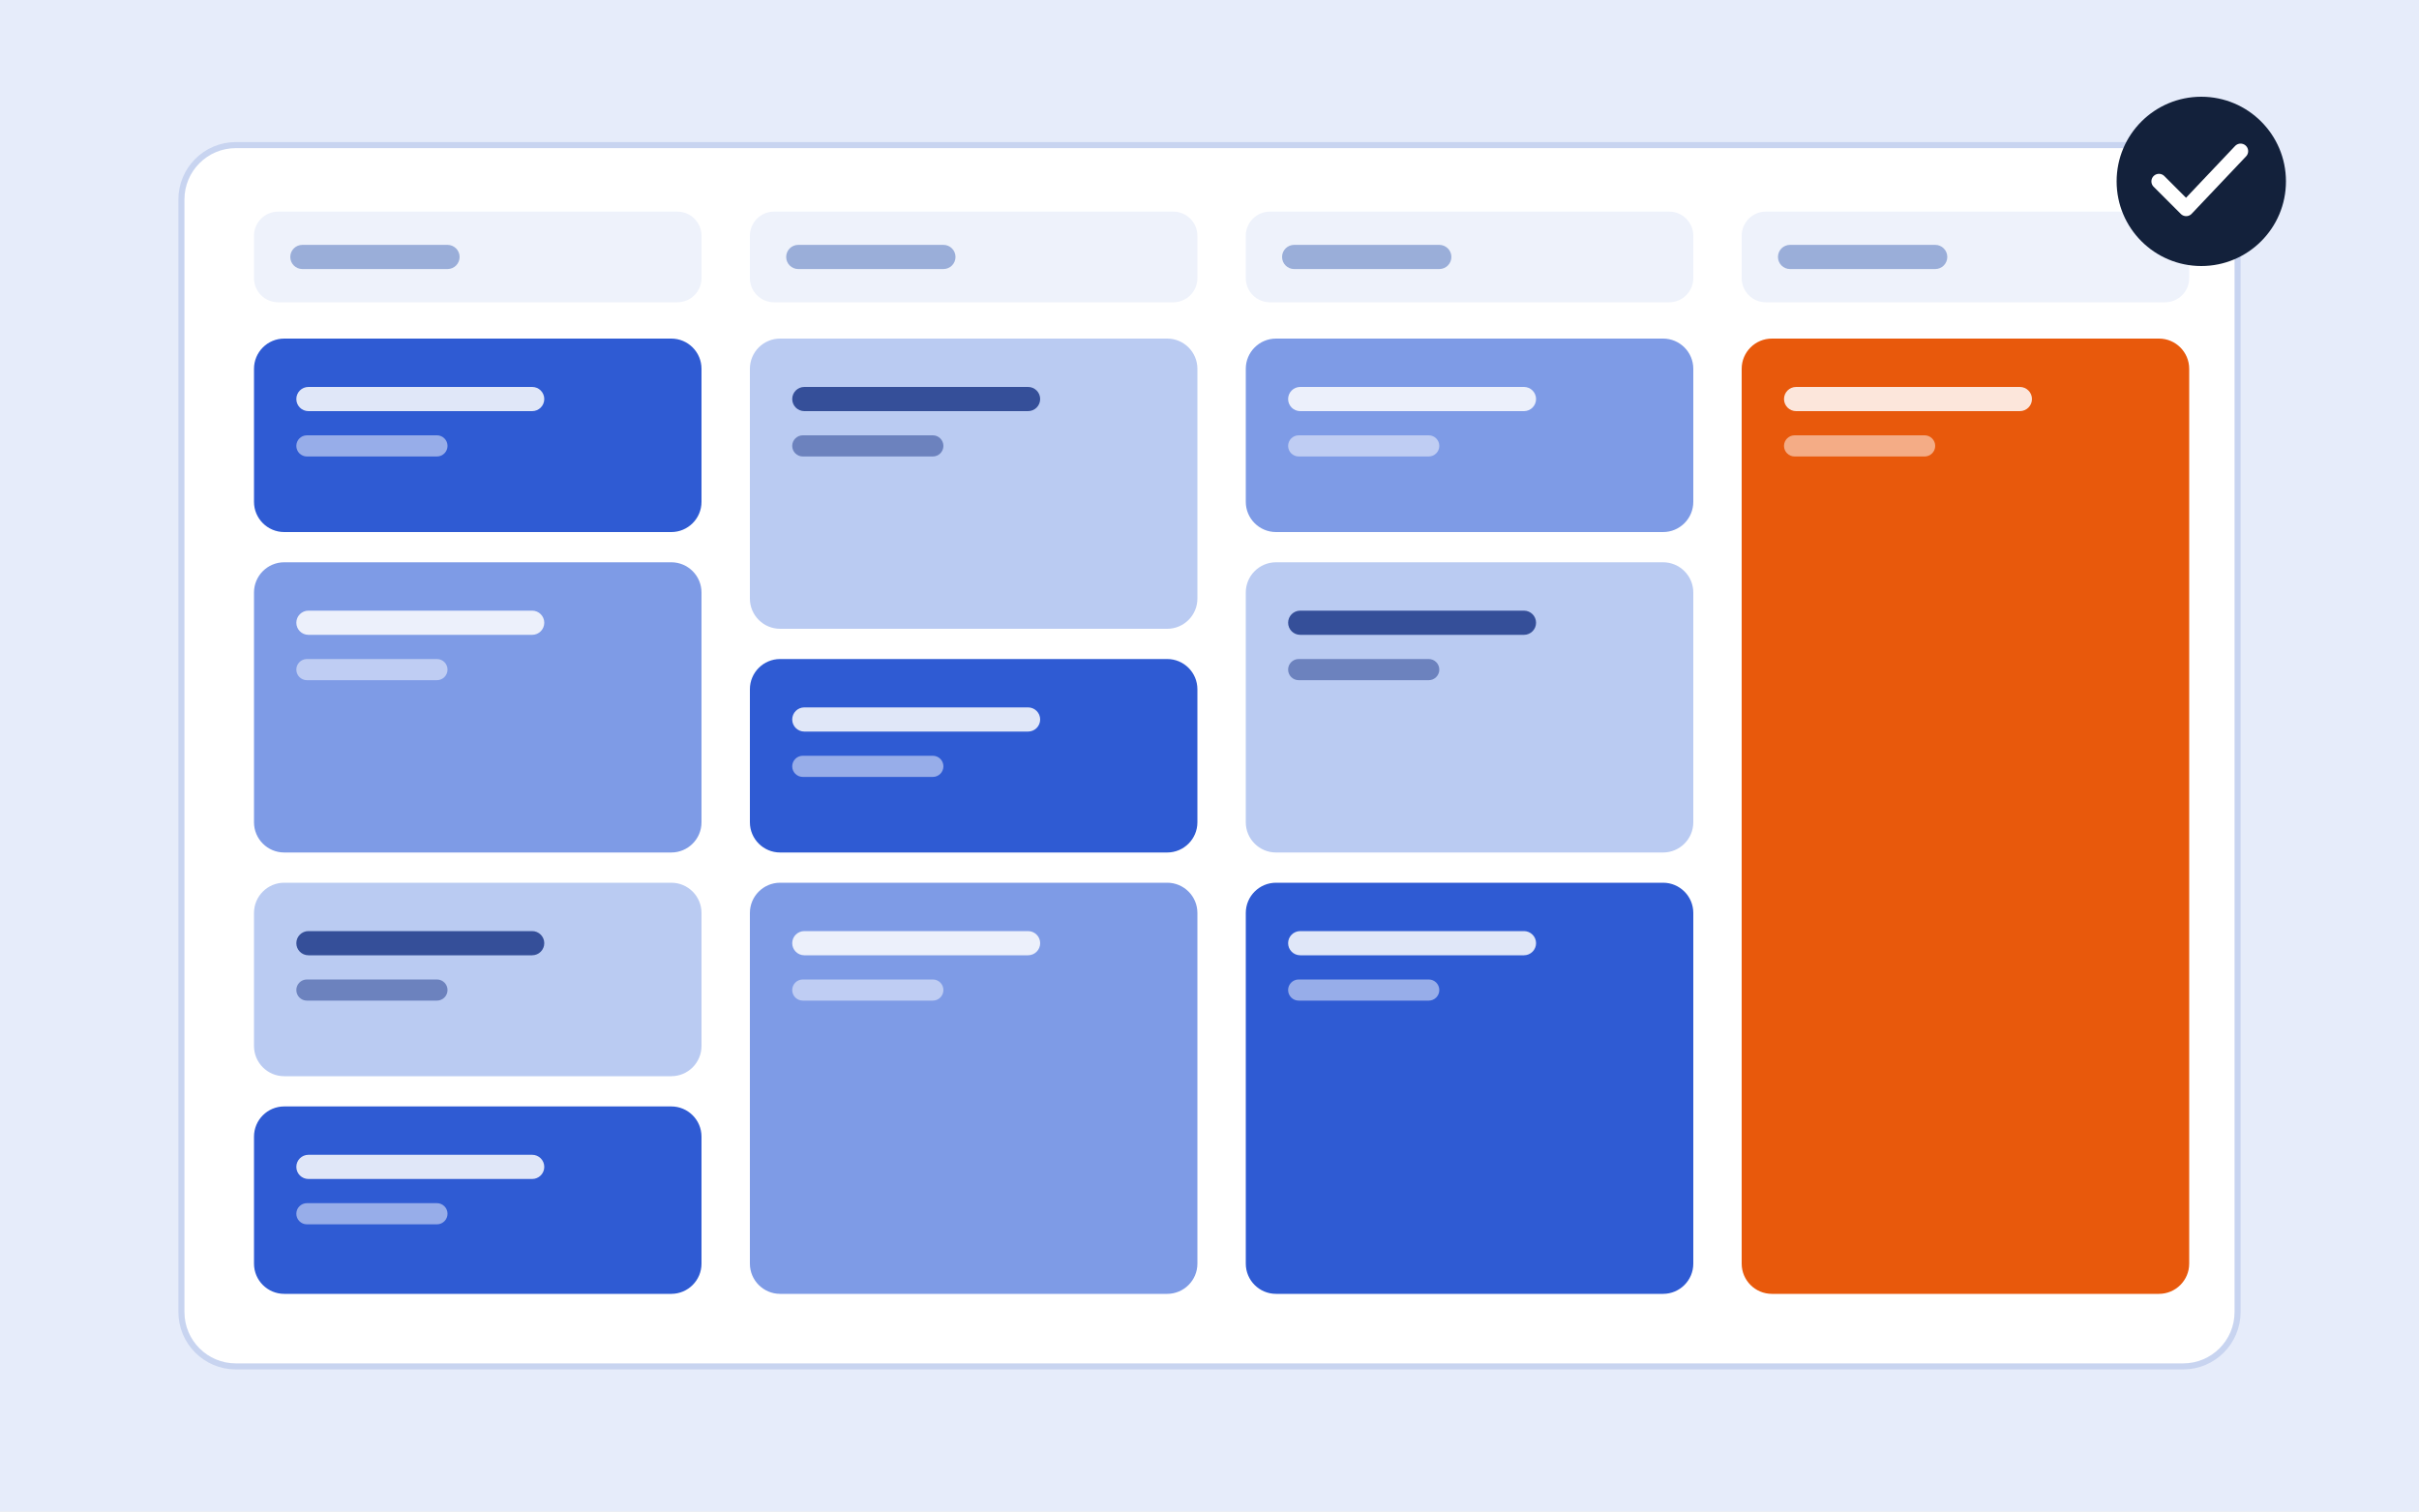
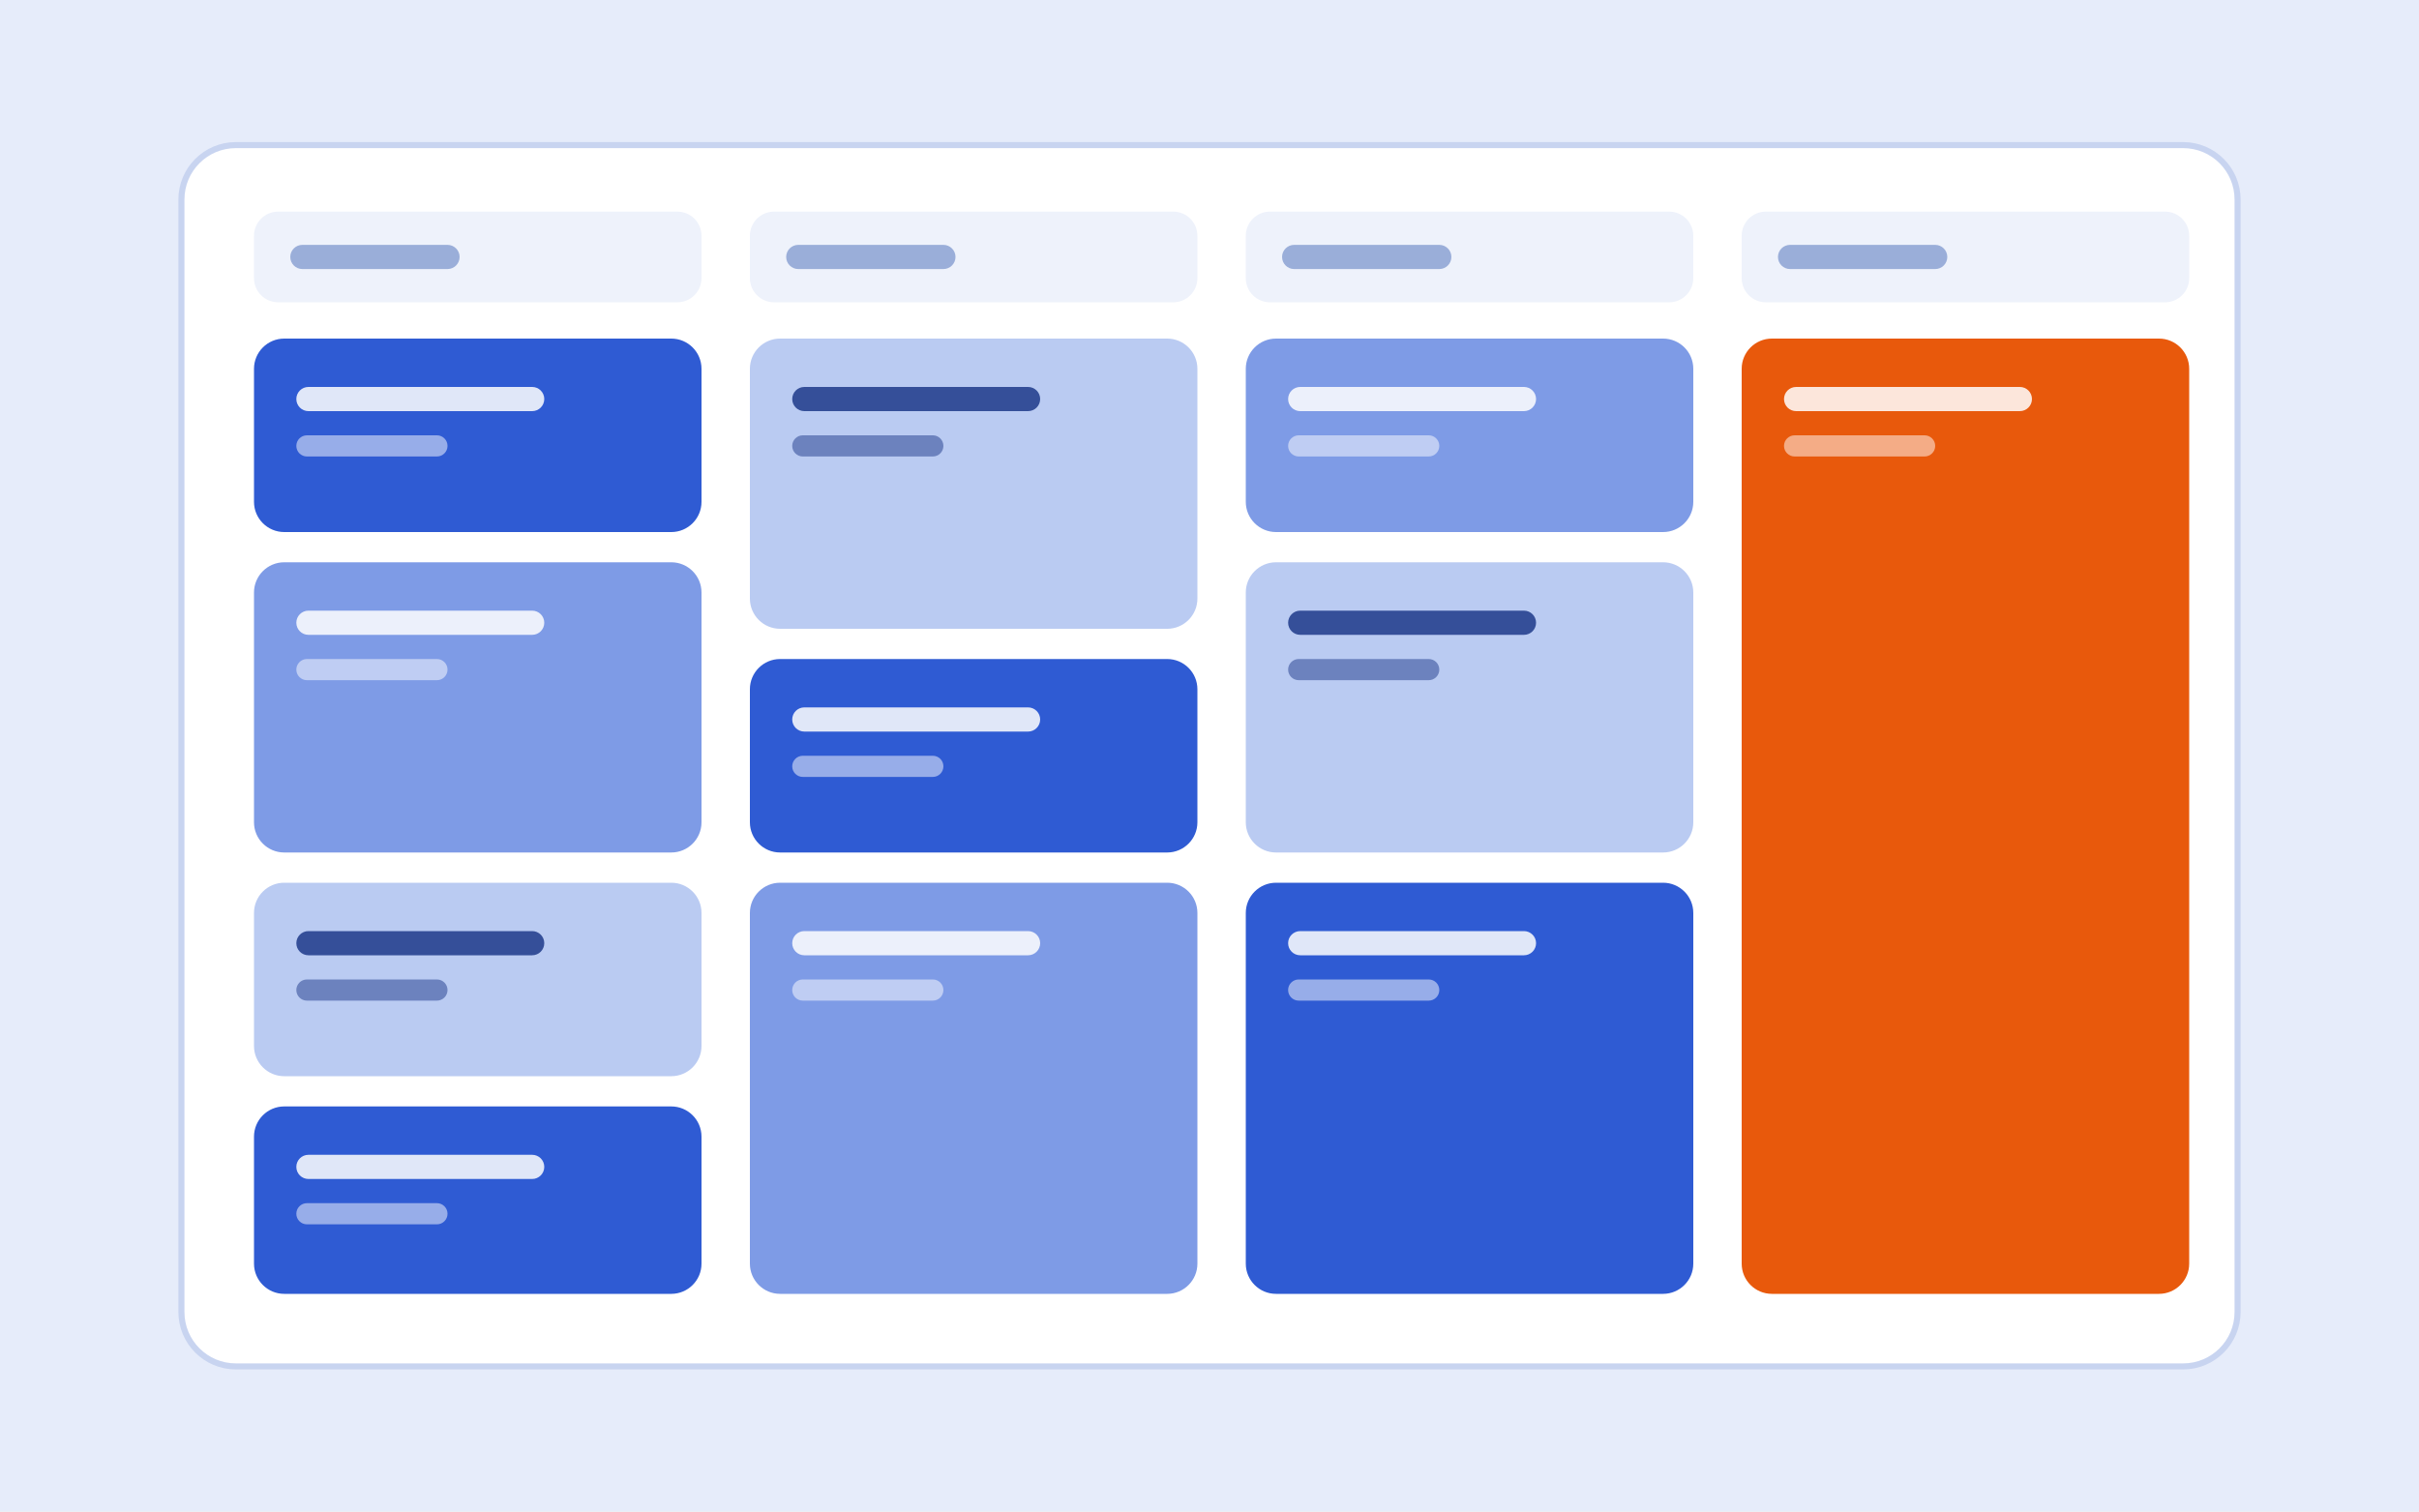
<svg xmlns="http://www.w3.org/2000/svg" viewBox="0 0 800 500" width="800" height="500">
  <rect width="800" height="500" fill="#E6ECFA" />
  <rect x="60" y="48" width="680" height="404" rx="18" fill="#FFFFFF" stroke="#C8D4F0" stroke-width="2" />
  <rect x="84" y="70" width="148" height="30" rx="8" fill="#EEF2FB" />
  <rect x="96" y="81" width="56" height="8" rx="4" fill="#9AAED9" />
  <rect x="84" y="112" width="148" height="64" rx="10" fill="#2F5BD3" />
  <rect x="98" y="128" width="82" height="8" rx="4" fill="#FFFFFF" fill-opacity="0.85" />
  <rect x="98" y="144" width="50" height="7" rx="3.5" fill="#FFFFFF" fill-opacity="0.5" />
  <rect x="84" y="186" width="148" height="96" rx="10" fill="#7E9BE6" />
  <rect x="98" y="202" width="82" height="8" rx="4" fill="#FFFFFF" fill-opacity="0.85" />
  <rect x="98" y="218" width="50" height="7" rx="3.5" fill="#FFFFFF" fill-opacity="0.5" />
  <rect x="84" y="292" width="148" height="64" rx="10" fill="#BACBF2" />
  <rect x="98" y="308" width="82" height="8" rx="4" fill="#1E3A8A" fill-opacity="0.85" />
  <rect x="98" y="324" width="50" height="7" rx="3.5" fill="#1E3A8A" fill-opacity="0.5" />
  <rect x="84" y="366" width="148" height="62" rx="10" fill="#2F5BD3" />
  <rect x="98" y="382" width="82" height="8" rx="4" fill="#FFFFFF" fill-opacity="0.85" />
  <rect x="98" y="398" width="50" height="7" rx="3.5" fill="#FFFFFF" fill-opacity="0.5" />
  <rect x="248" y="70" width="148" height="30" rx="8" fill="#EEF2FB" />
  <rect x="260" y="81" width="56" height="8" rx="4" fill="#9AAED9" />
  <rect x="248" y="112" width="148" height="96" rx="10" fill="#BACBF2" />
  <rect x="262" y="128" width="82" height="8" rx="4" fill="#1E3A8A" fill-opacity="0.85" />
  <rect x="262" y="144" width="50" height="7" rx="3.5" fill="#1E3A8A" fill-opacity="0.5" />
  <rect x="248" y="218" width="148" height="64" rx="10" fill="#2F5BD3" />
  <rect x="262" y="234" width="82" height="8" rx="4" fill="#FFFFFF" fill-opacity="0.85" />
  <rect x="262" y="250" width="50" height="7" rx="3.5" fill="#FFFFFF" fill-opacity="0.5" />
  <rect x="248" y="292" width="148" height="136" rx="10" fill="#7E9BE6" />
  <rect x="262" y="308" width="82" height="8" rx="4" fill="#FFFFFF" fill-opacity="0.85" />
  <rect x="262" y="324" width="50" height="7" rx="3.5" fill="#FFFFFF" fill-opacity="0.5" />
  <rect x="412" y="70" width="148" height="30" rx="8" fill="#EEF2FB" />
  <rect x="424" y="81" width="56" height="8" rx="4" fill="#9AAED9" />
  <rect x="412" y="112" width="148" height="64" rx="10" fill="#7E9BE6" />
  <rect x="426" y="128" width="82" height="8" rx="4" fill="#FFFFFF" fill-opacity="0.85" />
  <rect x="426" y="144" width="50" height="7" rx="3.5" fill="#FFFFFF" fill-opacity="0.5" />
  <rect x="412" y="186" width="148" height="96" rx="10" fill="#BACBF2" />
  <rect x="426" y="202" width="82" height="8" rx="4" fill="#1E3A8A" fill-opacity="0.85" />
  <rect x="426" y="218" width="50" height="7" rx="3.5" fill="#1E3A8A" fill-opacity="0.5" />
  <rect x="412" y="292" width="148" height="136" rx="10" fill="#2F5BD3" />
  <rect x="426" y="308" width="82" height="8" rx="4" fill="#FFFFFF" fill-opacity="0.85" />
  <rect x="426" y="324" width="50" height="7" rx="3.5" fill="#FFFFFF" fill-opacity="0.5" />
  <rect x="576" y="70" width="148" height="30" rx="8" fill="#EEF2FB" />
  <rect x="588" y="81" width="56" height="8" rx="4" fill="#9AAED9" />
  <rect x="576" y="112" width="148" height="316" rx="10" fill="#E8590C" />
  <rect x="590" y="128" width="82" height="8" rx="4" fill="#FFFFFF" fill-opacity="0.85" />
  <rect x="590" y="144" width="50" height="7" rx="3.5" fill="#FFFFFF" fill-opacity="0.5" />
-   <circle cx="728" cy="60" r="28" fill="#13213B" />
-   <path d="M714 60 l9 9 l18 -19" fill="none" stroke="#FFFFFF" stroke-width="5" stroke-linecap="round" stroke-linejoin="round" />
</svg>
